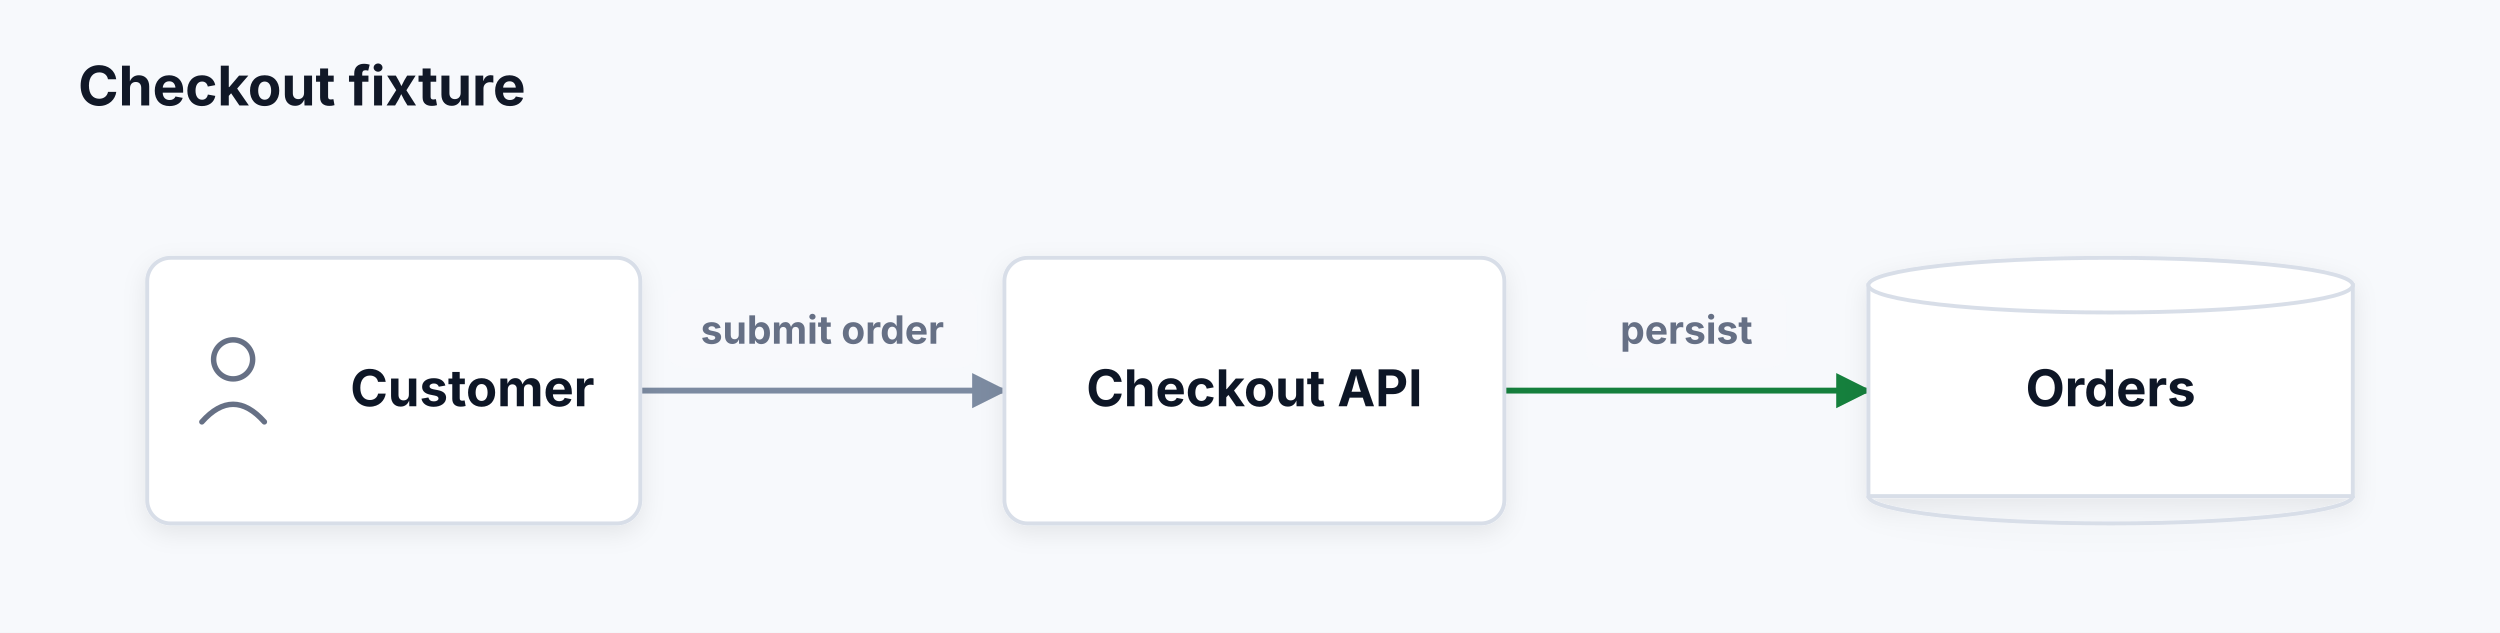
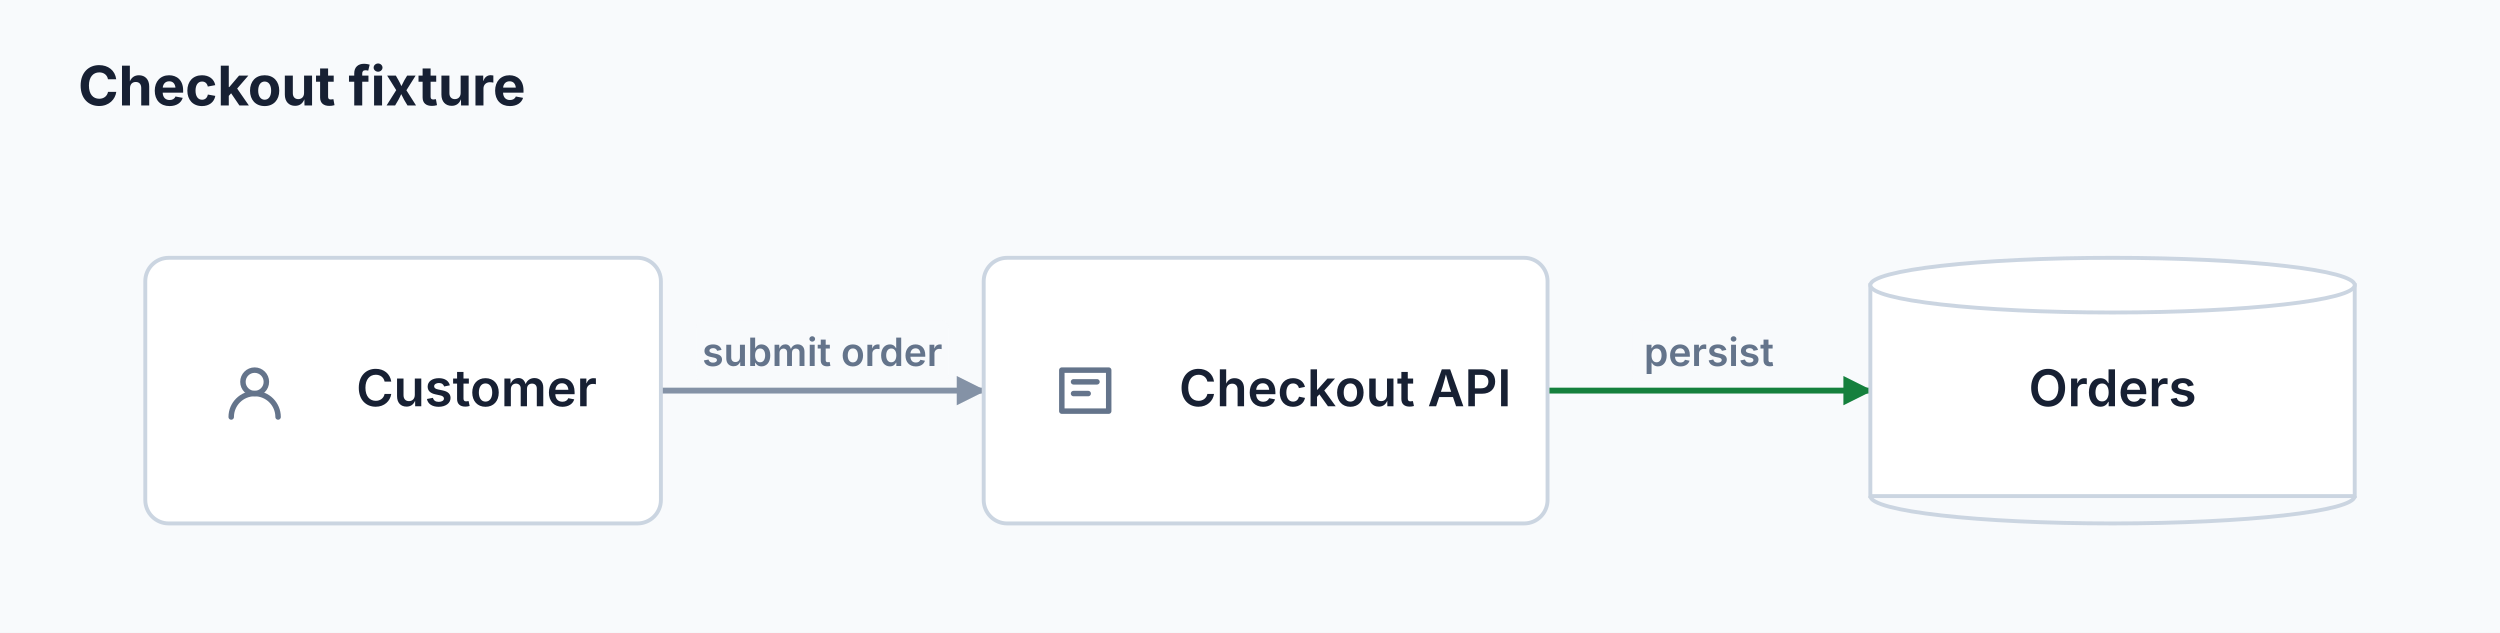
<svg xmlns="http://www.w3.org/2000/svg" width="640" height="162" viewBox="0 0 640 162" role="img" aria-label="Checkout fixture" aria-describedby="checkout-desc">
-   <rect width="640" height="162" fill="#f7f9fc" />
+   <rect width="640" height="162" fill="#f8fafc" />
  <defs>
-     <marker id="checkout-arrow-submission" markerWidth="6" markerHeight="6" refX="5.5" refY="3" orient="auto">
-       <path d="M 0 0 L 6 3 L 0 6 z" fill="#7c8ba1" />
+     <marker id="checkout-arrow-submission" markerWidth="5" markerHeight="5" refX="4.6" refY="2.5" orient="auto">
+       <path d="M 0 0 L 5 2.5 L 0 5 z" fill="#8492a6" />
    </marker>
-     <marker id="checkout-arrow-persistence" markerWidth="6" markerHeight="6" refX="5.5" refY="3" orient="auto">
-       <path d="M 0 0 L 6 3 L 0 6 z" fill="#15803d" />
+     <marker id="checkout-arrow-persistence" markerWidth="5" markerHeight="5" refX="4.6" refY="2.5" orient="auto">
+       <path d="M 0 0 L 5 2.5 L 0 5 z" fill="#15803d" />
    </marker>
    <filter id="checkout-card-shadow" x="-15%" y="-20%" width="130%" height="150%">
      <feDropShadow dx="0" dy="2" stdDeviation="3" flood-color="#101828" flood-opacity="0.08" />
    </filter>
  </defs>
-   <text x="20" y="27" font-family="Inter,system-ui,sans-serif" font-size="14" font-weight="700" fill="#111827">Checkout fixture</text>
+   <text x="20" y="27" font-family="Inter,system-ui,sans-serif" font-size="14" font-weight="700" fill="#172033">Checkout fixture</text>
  <g transform="translate(0 42)">
    <g data-livery-connector="submission" data-livery-variant="directional">
-       <path data-livery-id="submission" d="M 163.92 58 L 257.12 58" fill="none" stroke="#7c8ba1" stroke-width="1.5" stroke-linecap="round" stroke-linejoin="round" marker-end="url(#checkout-arrow-submission)" />
-       <rect x="170.92" y="32" width="79.2" height="20" rx="4" fill="#f7f9fc" fill-opacity="0.96" />
-       <text x="210.52" y="46" text-anchor="middle" font-family="Inter,system-ui,sans-serif" font-size="10" font-weight="700" fill="#667085">submit order</text>
+       <path data-livery-id="submission" d="M 169.191 58 L 251.826 58" fill="none" stroke="#8492a6" stroke-width="1.5" stroke-linecap="round" stroke-linejoin="round" marker-end="url(#checkout-arrow-submission)" />
+       <rect x="178.191" y="40" width="64.635" height="16" rx="2" fill="#f8fafc" fill-opacity="0.98" />
+       <text x="210.508" y="48" dominant-baseline="middle" text-anchor="middle" font-family="Inter,system-ui,sans-serif" font-size="10" font-weight="600" fill="#64748b">submit order</text>
    </g>
    <g data-livery-connector="persistence" data-livery-variant="directional">
-       <path data-livery-id="persistence" d="M 385.12 58 L 478.32 58" fill="none" stroke="#15803d" stroke-width="1.5" stroke-linecap="round" stroke-linejoin="round" marker-end="url(#checkout-arrow-persistence)" />
-       <rect x="406.12" y="32" width="51.2" height="20" rx="4" fill="#f7f9fc" fill-opacity="0.96" />
-       <text x="431.72" y="46" text-anchor="middle" font-family="Inter,system-ui,sans-serif" font-size="10" font-weight="700" fill="#667085">persist</text>
+       <path data-livery-id="persistence" d="M 396.174 58 L 478.809 58" fill="none" stroke="#15803d" stroke-width="1.5" stroke-linecap="round" stroke-linejoin="round" marker-end="url(#checkout-arrow-persistence)" />
+       <rect x="417.827" y="40" width="39.329" height="16" rx="2" fill="#f8fafc" fill-opacity="0.98" />
+       <text x="437.492" y="48" dominant-baseline="middle" text-anchor="middle" font-family="Inter,system-ui,sans-serif" font-size="10" font-weight="600" fill="#64748b">persist</text>
    </g>
-     <g data-livery-id="customer" filter="url(#checkout-card-shadow)">
-       <rect x="37.68" y="24" width="126.24" height="68" rx="6" fill="#ffffff" stroke="#d8dee8" stroke-width="1" />
-       <circle cx="59.68" cy="50" r="5" fill="none" stroke="#667085" stroke-width="1.4" />
-       <path d="M 51.68 66 Q 59.68 57 67.68 66" fill="none" stroke="#667085" stroke-width="1.4" stroke-linecap="round" />
-       <text x="89.68" y="62" text-anchor="start" font-family="Inter,system-ui,sans-serif" font-size="13" font-weight="650" fill="#111827">
-         <tspan x="89.68" dy="0">Customer</tspan>
+     <g data-livery-id="customer">
+       <rect x="37.191" y="24" width="132" height="68" rx="6" fill="#ffffff" stroke="#cbd5e1" stroke-width="1" />
+       <g data-livery-glyph="person" transform="translate(56.19091 49) scale(0.75)" fill="none" stroke="#64748b" stroke-width="1.867" stroke-linecap="round" stroke-linejoin="round" vector-effect="non-scaling-stroke">
+         <path d="M20 21a8 8 0 0 0-16 0" />
+         <path d="M12 13a4 4 0 1 0 0-8 4 4 0 0 0 0 8" />
+       </g>
+       <text x="91.191" y="62" text-anchor="start" font-family="Inter,system-ui,sans-serif" font-size="13" font-weight="600" fill="#172033">
+         <tspan x="91.191" dy="0">Customer</tspan>
      </text>
    </g>
-     <g data-livery-id="api" filter="url(#checkout-card-shadow)">
-       <rect x="257.12" y="24" width="128" height="68" rx="6" fill="#ffffff" stroke="#d8dee8" stroke-width="1" />
-       <text x="321.12" y="62" text-anchor="middle" font-family="Inter,system-ui,sans-serif" font-size="13" font-weight="650" fill="#111827">
-         <tspan x="321.12" dy="0">Checkout API</tspan>
+     <g data-livery-id="api">
+       <rect x="251.826" y="24" width="144.348" height="68" rx="6" fill="#ffffff" stroke="#cbd5e1" stroke-width="1" />
+       <g data-livery-glyph="service" transform="translate(268.8261 49) scale(0.75)" fill="none" stroke="#64748b" stroke-width="1.867" stroke-linecap="round" stroke-linejoin="round" vector-effect="non-scaling-stroke">
+         <path d="M4 5h16v14H4z" />
+         <path d="M8 9h8" />
+         <path d="M8 13h5" />
+       </g>
+       <text x="301.826" y="62" text-anchor="start" font-family="Inter,system-ui,sans-serif" font-size="13" font-weight="600" fill="#172033">
+         <tspan x="301.826" dy="0">Checkout API</tspan>
      </text>
    </g>
-     <g data-livery-id="orders" filter="url(#checkout-card-shadow)">
-       <rect x="478.32" y="31" width="124" height="54" fill="#ffffff" stroke="#d8dee8" stroke-width="1" />
-       <ellipse cx="540.32" cy="31" rx="62" ry="7" fill="#ffffff" stroke="#d8dee8" stroke-width="1" />
-       <path d="M 478.32 85 A 62 7 0 0 0 602.32 85" fill="none" stroke="#d8dee8" stroke-width="1" />
-       <text x="540.32" y="62" text-anchor="middle" font-family="Inter,system-ui,sans-serif" font-size="13" font-weight="650" fill="#111827">
-         <tspan x="540.32" dy="0">Orders</tspan>
+     <g data-livery-id="orders">
+       <rect x="478.809" y="31" width="124" height="54" fill="#ffffff" stroke="#cbd5e1" stroke-width="1" />
+       <ellipse cx="540.809" cy="31" rx="62" ry="7" fill="#ffffff" stroke="#cbd5e1" stroke-width="1" />
+       <path d="M 478.809 85 A 62 7 0 0 0 602.809 85" fill="none" stroke="#cbd5e1" stroke-width="1" />
+       <text x="540.809" y="62" text-anchor="middle" font-family="Inter,system-ui,sans-serif" font-size="13" font-weight="600" fill="#172033">
+         <tspan x="540.809" dy="0">Orders</tspan>
      </text>
    </g>
  </g>
</svg>
